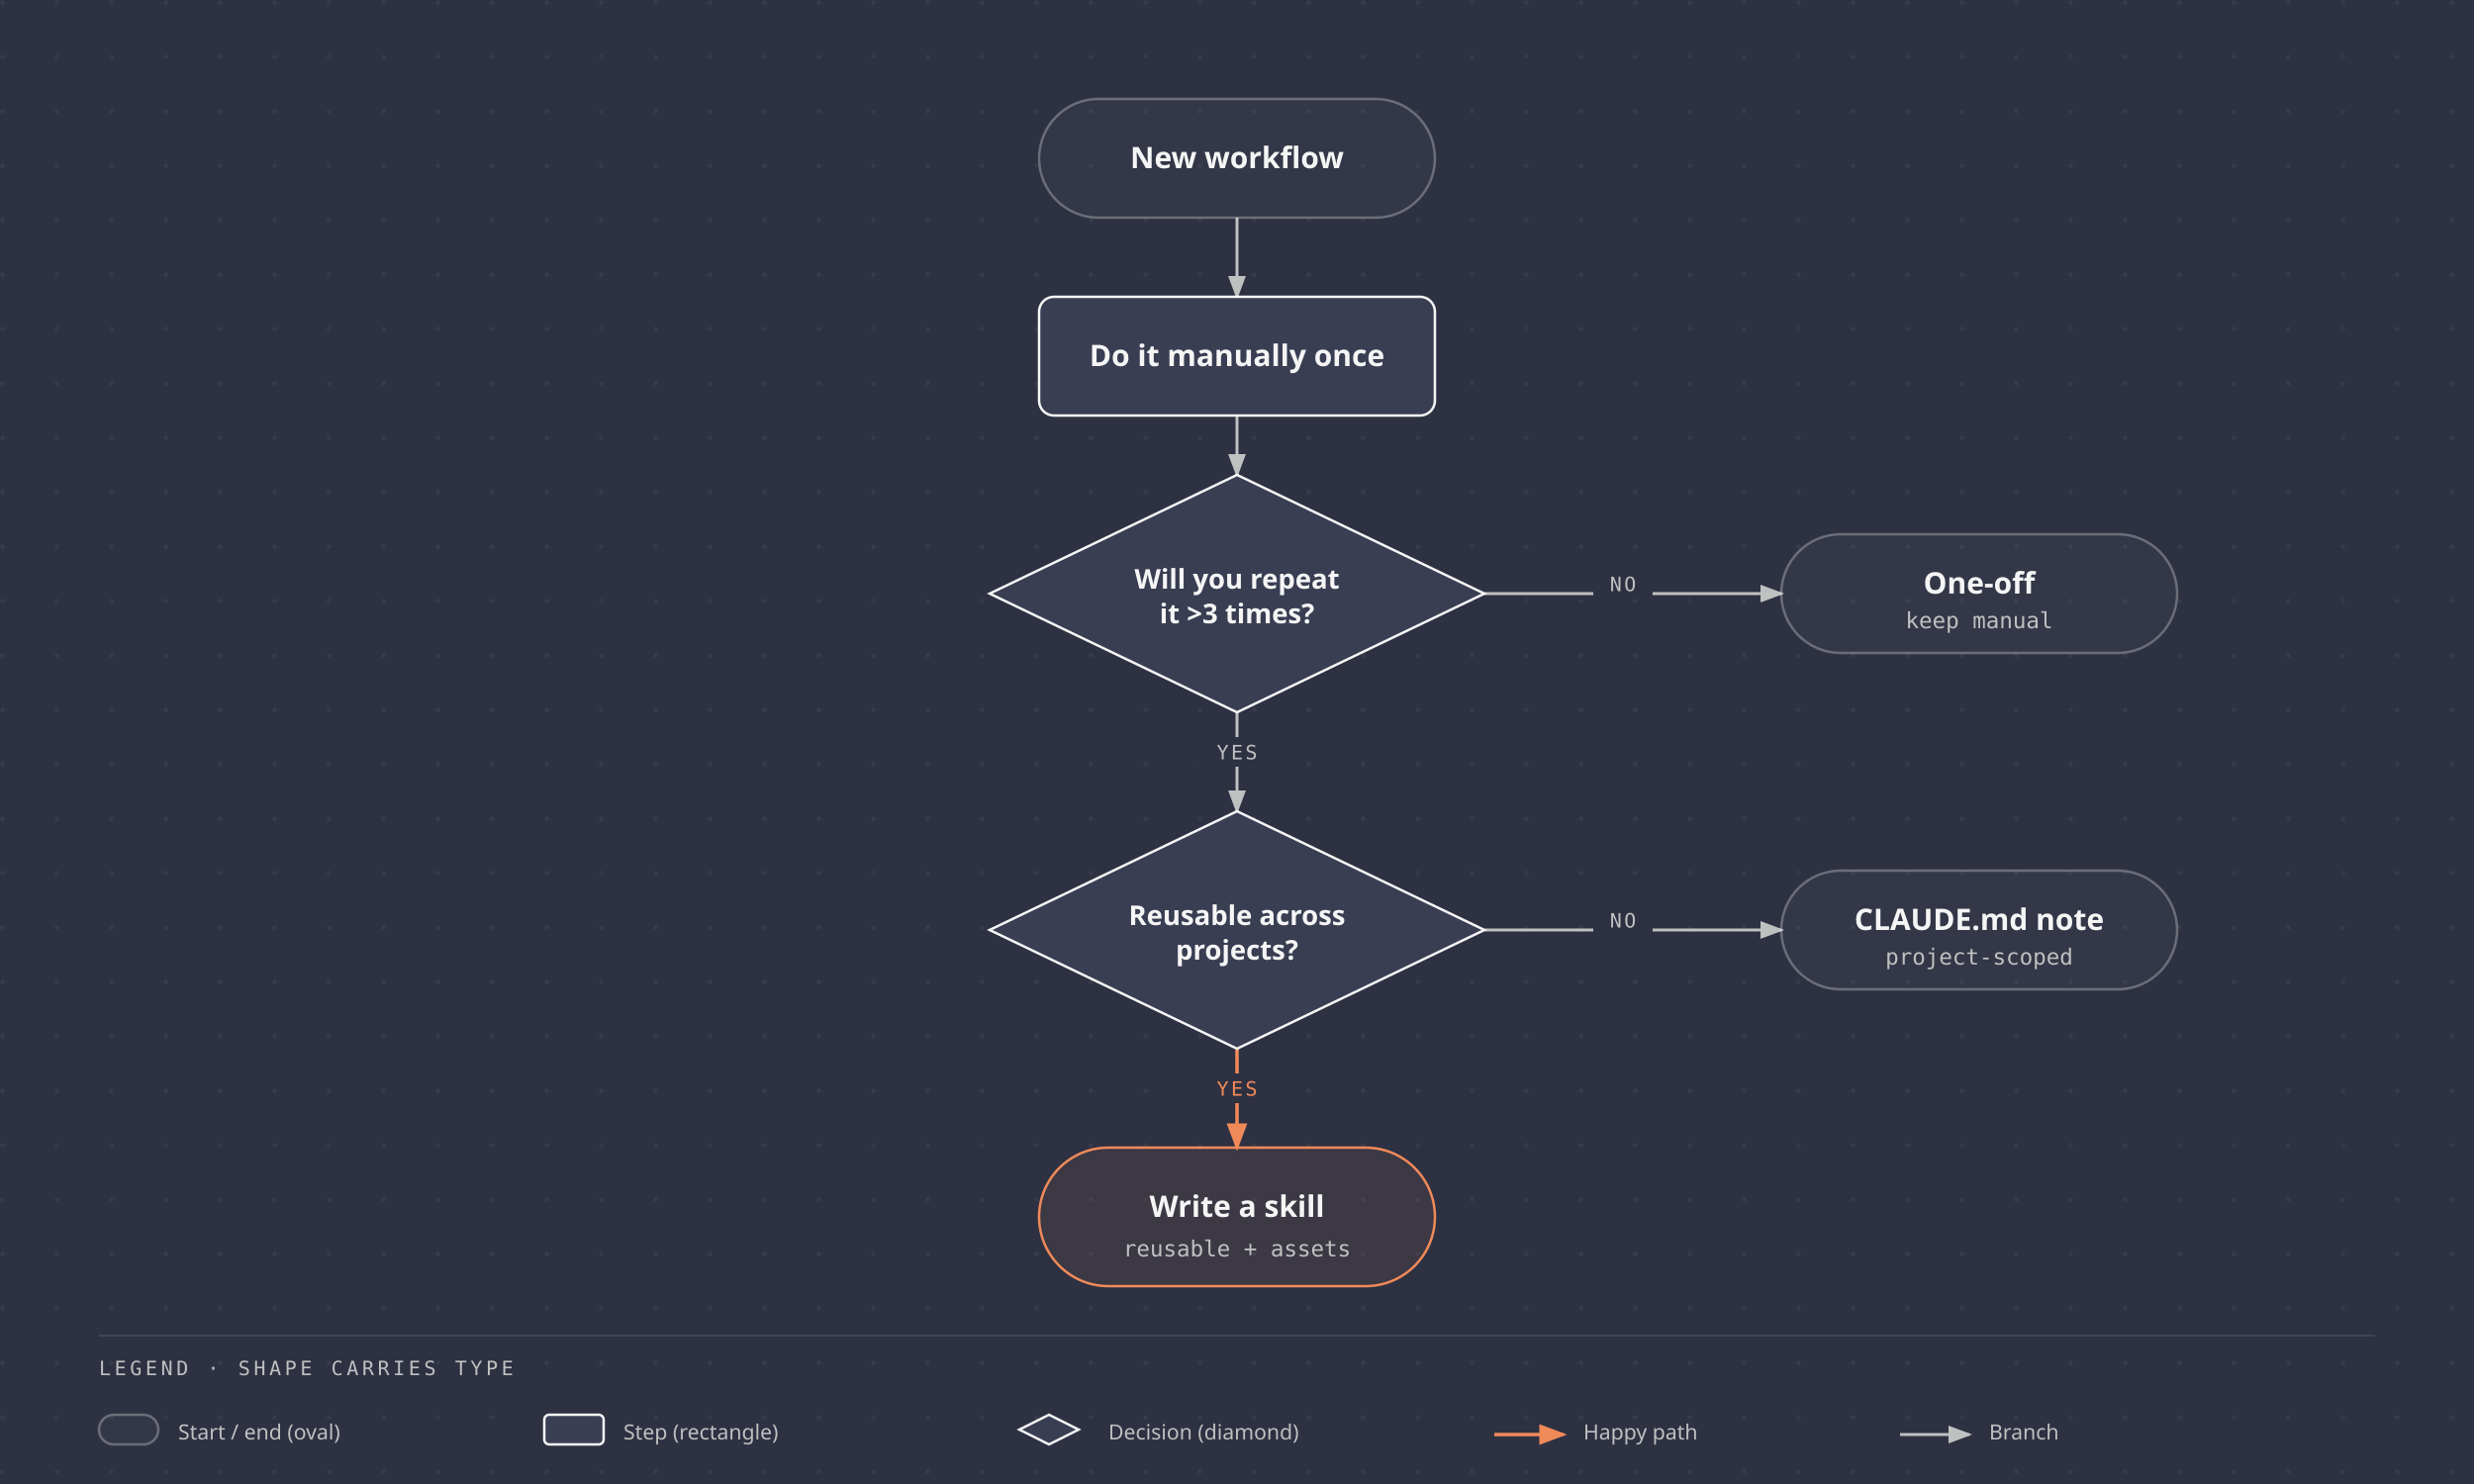
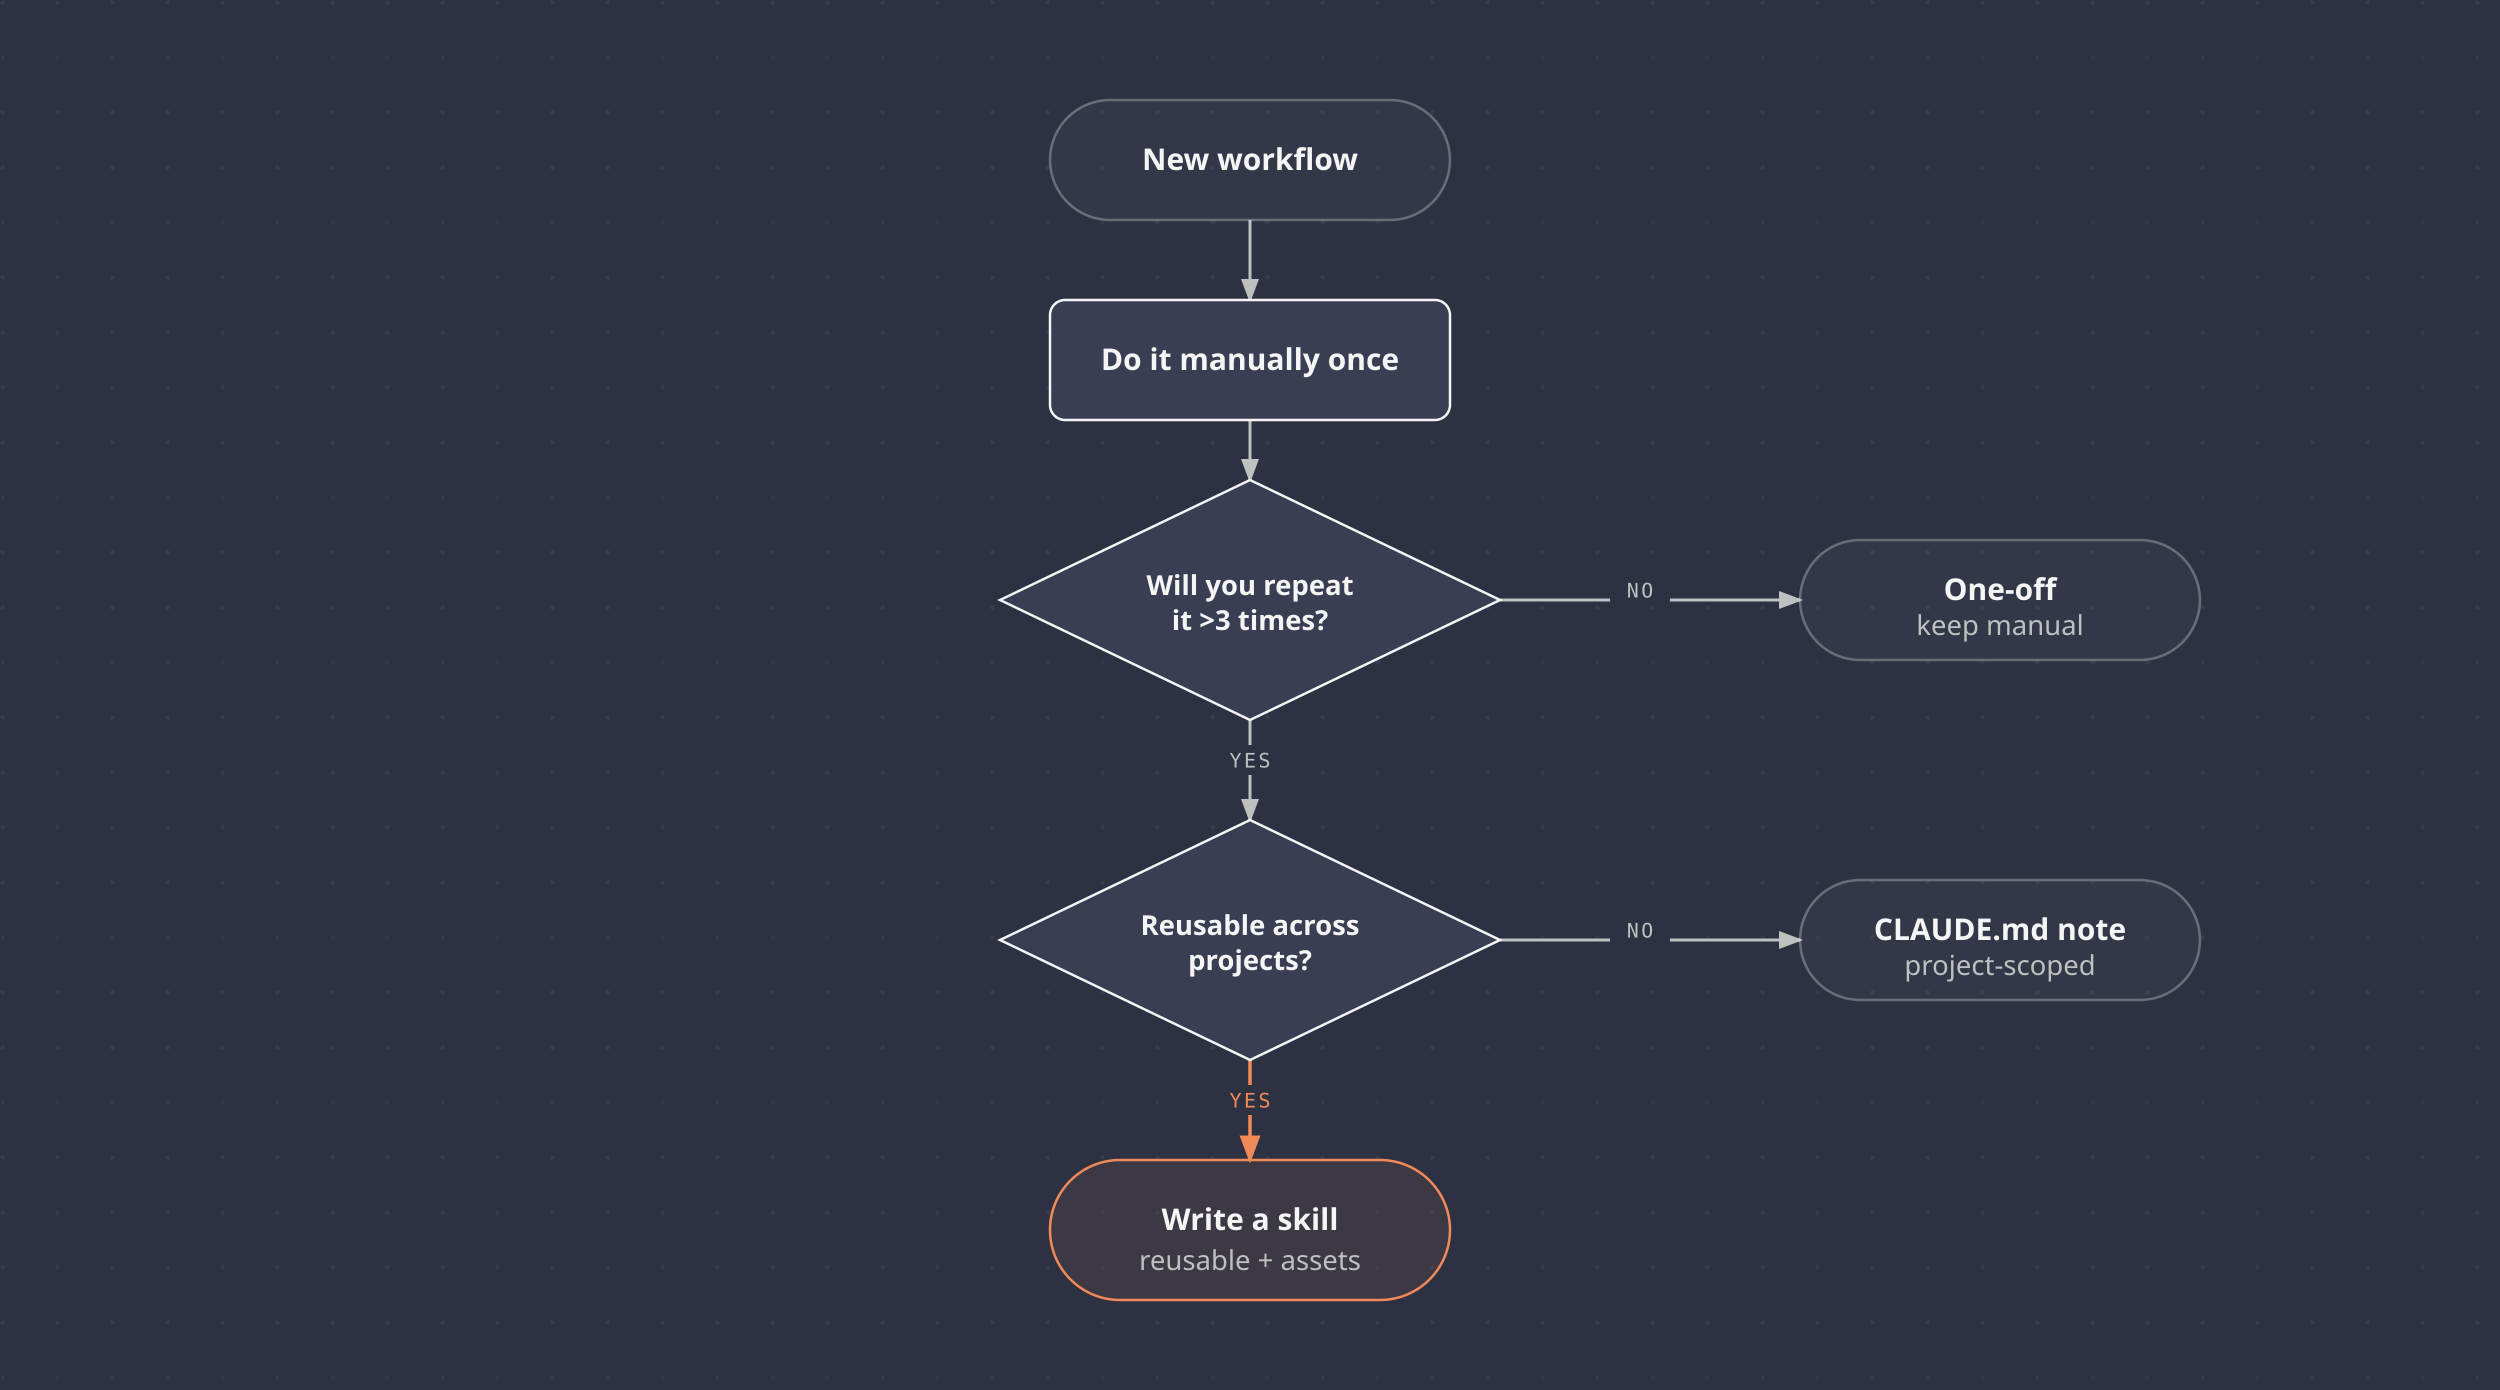
- <svg xmlns="http://www.w3.org/2000/svg" viewBox="0 0 1000 600" role="img" aria-labelledby="flowchart-dark-title flowchart-dark-desc">
+ <svg xmlns="http://www.w3.org/2000/svg" viewBox="0 0 1000 556" role="img" aria-labelledby="flowchart-dark-title flowchart-dark-desc">
  <defs>
    <style>
/* page-css */
@font-face { font-family: 'Amazon Ember'; font-weight: 300; font-style: normal; src: local('Amazon Ember Light'), local('Amazon Ember'); }
@font-face { font-family: 'Amazon Ember'; font-weight: 400; font-style: normal; src: local('Amazon Ember'); }
@font-face { font-family: 'Amazon Ember'; font-weight: 400; font-style: italic; src: local('Amazon Ember Italic'), local('Amazon Ember'); }
@font-face { font-family: 'Amazon Ember'; font-weight: 600; font-style: normal; src: local('Amazon Ember Medium'), local('Amazon Ember'); }
@font-face { font-family: 'Amazon Ember'; font-weight: 700; font-style: normal; src: local('Amazon Ember Bold'), local('Amazon Ember'); }
@font-face { font-family: 'Amazon Ember'; font-weight: 800; font-style: normal; src: local('Amazon Ember Heavy'), local('Amazon Ember'); }
@font-face { font-family: 'Amazon Ember Mono'; font-weight: 400; font-style: normal; src: local('Amazon Ember Mono'); }
@font-face { font-family: 'Amazon Ember Mono'; font-weight: 700; font-style: normal; src: local('Amazon Ember Mono Bold'), local('Amazon Ember Mono'); }
/* /page-css */
    </style>
    <pattern id="dots" width="22" height="22" patternUnits="userSpaceOnUse">
      <circle cx="1" cy="1" r="0.9" fill="rgba(245,245,245,0.10)" />
    </pattern>
    <marker id="arrow" markerWidth="8" markerHeight="6" refX="7" refY="3" orient="auto">
      <polygon points="0 0, 8 3, 0 6" fill="#bfc0c0" />
    </marker>
    <marker id="arrow-accent" markerWidth="8" markerHeight="6" refX="7" refY="3" orient="auto">
      <polygon points="0 0, 8 3, 0 6" fill="#f08a59" />
    </marker>
  </defs>
  <rect width="100%" height="100%" fill="#2d3142" />
  <rect width="100%" height="100%" fill="url(#dots)" opacity="0.55" />
  <line x1="500" y1="88" x2="500" y2="120" stroke="#bfc0c0" stroke-width="1.2" marker-end="url(#arrow)" />
  <line x1="500" y1="168" x2="500" y2="192" stroke="#bfc0c0" stroke-width="1.2" marker-end="url(#arrow)" />
  <line x1="600" y1="240" x2="720" y2="240" stroke="#bfc0c0" stroke-width="1.2" marker-end="url(#arrow)" />
  <line x1="500" y1="288" x2="500" y2="328" stroke="#bfc0c0" stroke-width="1.2" marker-end="url(#arrow)" />
  <line x1="600" y1="376" x2="720" y2="376" stroke="#bfc0c0" stroke-width="1.2" marker-end="url(#arrow)" />
  <line x1="500" y1="424" x2="500" y2="464" stroke="#f08a59" stroke-width="1.4" marker-end="url(#arrow-accent)" />
  <rect x="644" y="230" width="24" height="12" rx="2" fill="#2d3142" />
  <text x="656" y="239" fill="#bfc0c0" font-size="8" font-family="'Geist Mono', monospace" text-anchor="middle" letter-spacing="0.12em">NO</text>
  <rect x="484" y="298" width="32" height="12" rx="2" fill="#2d3142" />
  <text x="500" y="307" fill="#bfc0c0" font-size="8" font-family="'Geist Mono', monospace" text-anchor="middle" letter-spacing="0.12em">YES</text>
  <rect x="644" y="366" width="24" height="12" rx="2" fill="#2d3142" />
  <text x="656" y="375" fill="#bfc0c0" font-size="8" font-family="'Geist Mono', monospace" text-anchor="middle" letter-spacing="0.12em">NO</text>
  <rect x="484" y="434" width="32" height="12" rx="2" fill="#2d3142" />
  <text x="500" y="443" fill="#f08a59" font-size="8" font-family="'Geist Mono', monospace" text-anchor="middle" letter-spacing="0.12em">YES</text>
  <rect x="420" y="40" width="160" height="48" rx="24" fill="rgba(245,245,245,0.03)" stroke="rgba(245,245,245,0.30)" stroke-width="1" />
  <text x="500" y="68" fill="#f5f5f5" font-size="12" font-weight="600" font-family="'Geist', sans-serif" text-anchor="middle">New workflow</text>
  <rect x="420" y="120" width="160" height="48" rx="6" fill="#393e53" stroke="#f5f5f5" stroke-width="1" />
  <text x="500" y="148" fill="#f5f5f5" font-size="12" font-weight="600" font-family="'Geist', sans-serif" text-anchor="middle">Do it manually once</text>
  <polygon points="500,192 600,240 500,288 400,240" fill="#393e53" stroke="#f5f5f5" stroke-width="1" />
  <text x="500" y="238" fill="#f5f5f5" font-size="11" font-weight="600" font-family="'Geist', sans-serif" text-anchor="middle">Will you repeat</text>
  <text x="500" y="252" fill="#f5f5f5" font-size="11" font-weight="600" font-family="'Geist', sans-serif" text-anchor="middle">it &gt;3 times?</text>
  <rect x="720" y="216" width="160" height="48" rx="24" fill="rgba(245,245,245,0.03)" stroke="rgba(245,245,245,0.30)" stroke-width="1" />
  <text x="800" y="240" fill="#f5f5f5" font-size="12" font-weight="600" font-family="'Geist', sans-serif" text-anchor="middle">One-off</text>
-   <text x="800" y="254" fill="#bfc0c0" font-size="9" font-family="'Geist Mono', monospace" text-anchor="middle">keep manual</text>
+   <text x="800" y="254" fill="#bfc0c0" font-size="11" font-family="'Geist', sans-serif" text-anchor="middle">keep manual</text>
  <polygon points="500,328 600,376 500,424 400,376" fill="#393e53" stroke="#f5f5f5" stroke-width="1" />
  <text x="500" y="374" fill="#f5f5f5" font-size="11" font-weight="600" font-family="'Geist', sans-serif" text-anchor="middle">Reusable across</text>
  <text x="500" y="388" fill="#f5f5f5" font-size="11" font-weight="600" font-family="'Geist', sans-serif" text-anchor="middle">projects?</text>
  <rect x="720" y="352" width="160" height="48" rx="24" fill="rgba(245,245,245,0.03)" stroke="rgba(245,245,245,0.30)" stroke-width="1" />
  <text x="800" y="376" fill="#f5f5f5" font-size="12" font-weight="600" font-family="'Geist', sans-serif" text-anchor="middle">CLAUDE.md note</text>
-   <text x="800" y="390" fill="#bfc0c0" font-size="9" font-family="'Geist Mono', monospace" text-anchor="middle">project-scoped</text>
+   <text x="800" y="390" fill="#bfc0c0" font-size="11" font-family="'Geist', sans-serif" text-anchor="middle">project-scoped</text>
  <rect x="420" y="464" width="160" height="56" rx="28" fill="rgba(240,138,89,0.08)" stroke="#f08a59" stroke-width="1" />
  <text x="500" y="492" fill="#f5f5f5" font-size="12" font-weight="600" font-family="'Geist', sans-serif" text-anchor="middle">Write a skill</text>
-   <text x="500" y="508" fill="#bfc0c0" font-size="9" font-family="'Geist Mono', monospace" text-anchor="middle">reusable + assets</text>
-   <line x1="40" y1="540" x2="960" y2="540" stroke="rgba(245,245,245,0.10)" stroke-width="0.8" />
-   <text x="40" y="556" fill="#bfc0c0" font-size="8" font-family="'Geist Mono', monospace" letter-spacing="0.18em">LEGEND · SHAPE CARRIES TYPE</text>
-   <rect x="40" y="572" width="24" height="12" rx="6" fill="rgba(245,245,245,0.03)" stroke="rgba(245,245,245,0.30)" stroke-width="1" />
-   <text x="72" y="582" fill="#bfc0c0" font-size="8.5" font-family="'Geist', sans-serif">Start / end (oval)</text>
-   <rect x="220" y="572" width="24" height="12" rx="2" fill="#393e53" stroke="#f5f5f5" stroke-width="1" />
-   <text x="252" y="582" fill="#bfc0c0" font-size="8.5" font-family="'Geist', sans-serif">Step (rectangle)</text>
-   <polygon points="412,578 424,572 436,578 424,584" fill="#393e53" stroke="#f5f5f5" stroke-width="1" />
-   <text x="448" y="582" fill="#bfc0c0" font-size="8.5" font-family="'Geist', sans-serif">Decision (diamond)</text>
-   <line x1="604" y1="580" x2="632" y2="580" stroke="#f08a59" stroke-width="1.4" marker-end="url(#arrow-accent)" />
-   <text x="640" y="582" fill="#bfc0c0" font-size="8.5" font-family="'Geist', sans-serif">Happy path</text>
-   <line x1="768" y1="580" x2="796" y2="580" stroke="#bfc0c0" stroke-width="1.2" marker-end="url(#arrow)" />
-   <text x="804" y="582" fill="#bfc0c0" font-size="8.5" font-family="'Geist', sans-serif">Branch</text>
+   <text x="500" y="508" fill="#bfc0c0" font-size="11" font-family="'Geist', sans-serif" text-anchor="middle">reusable + assets</text>
</svg>
